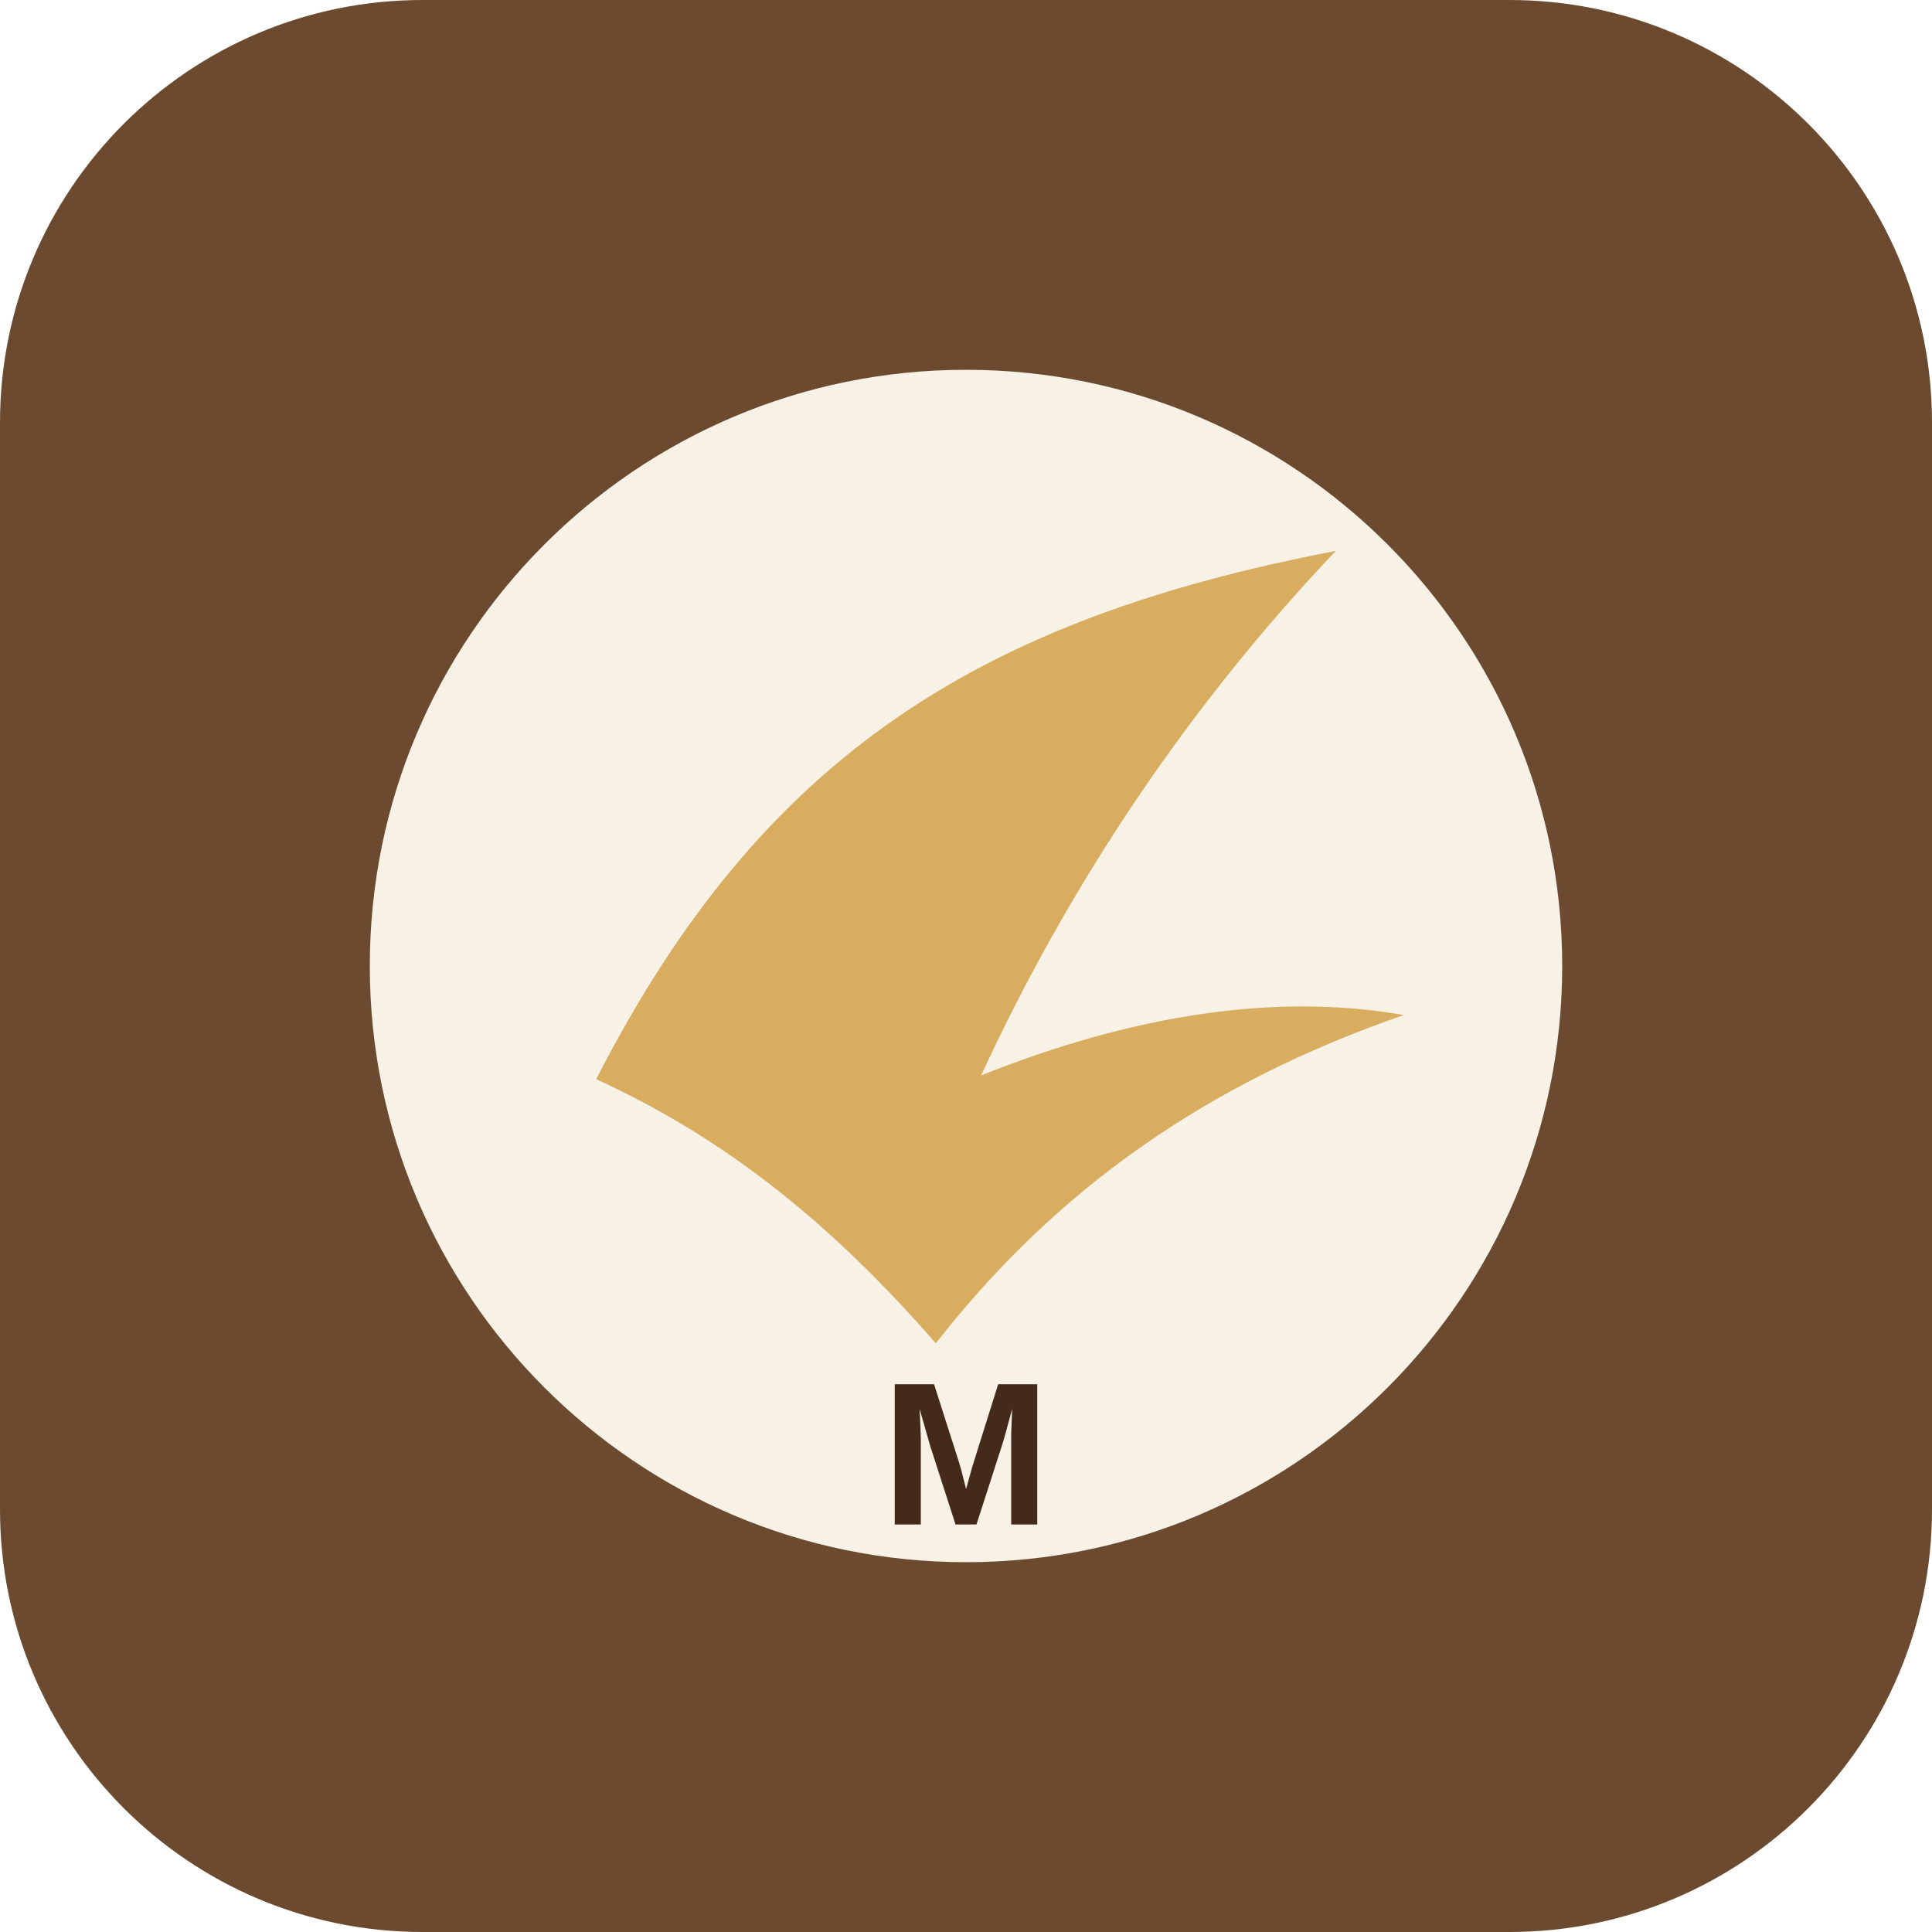
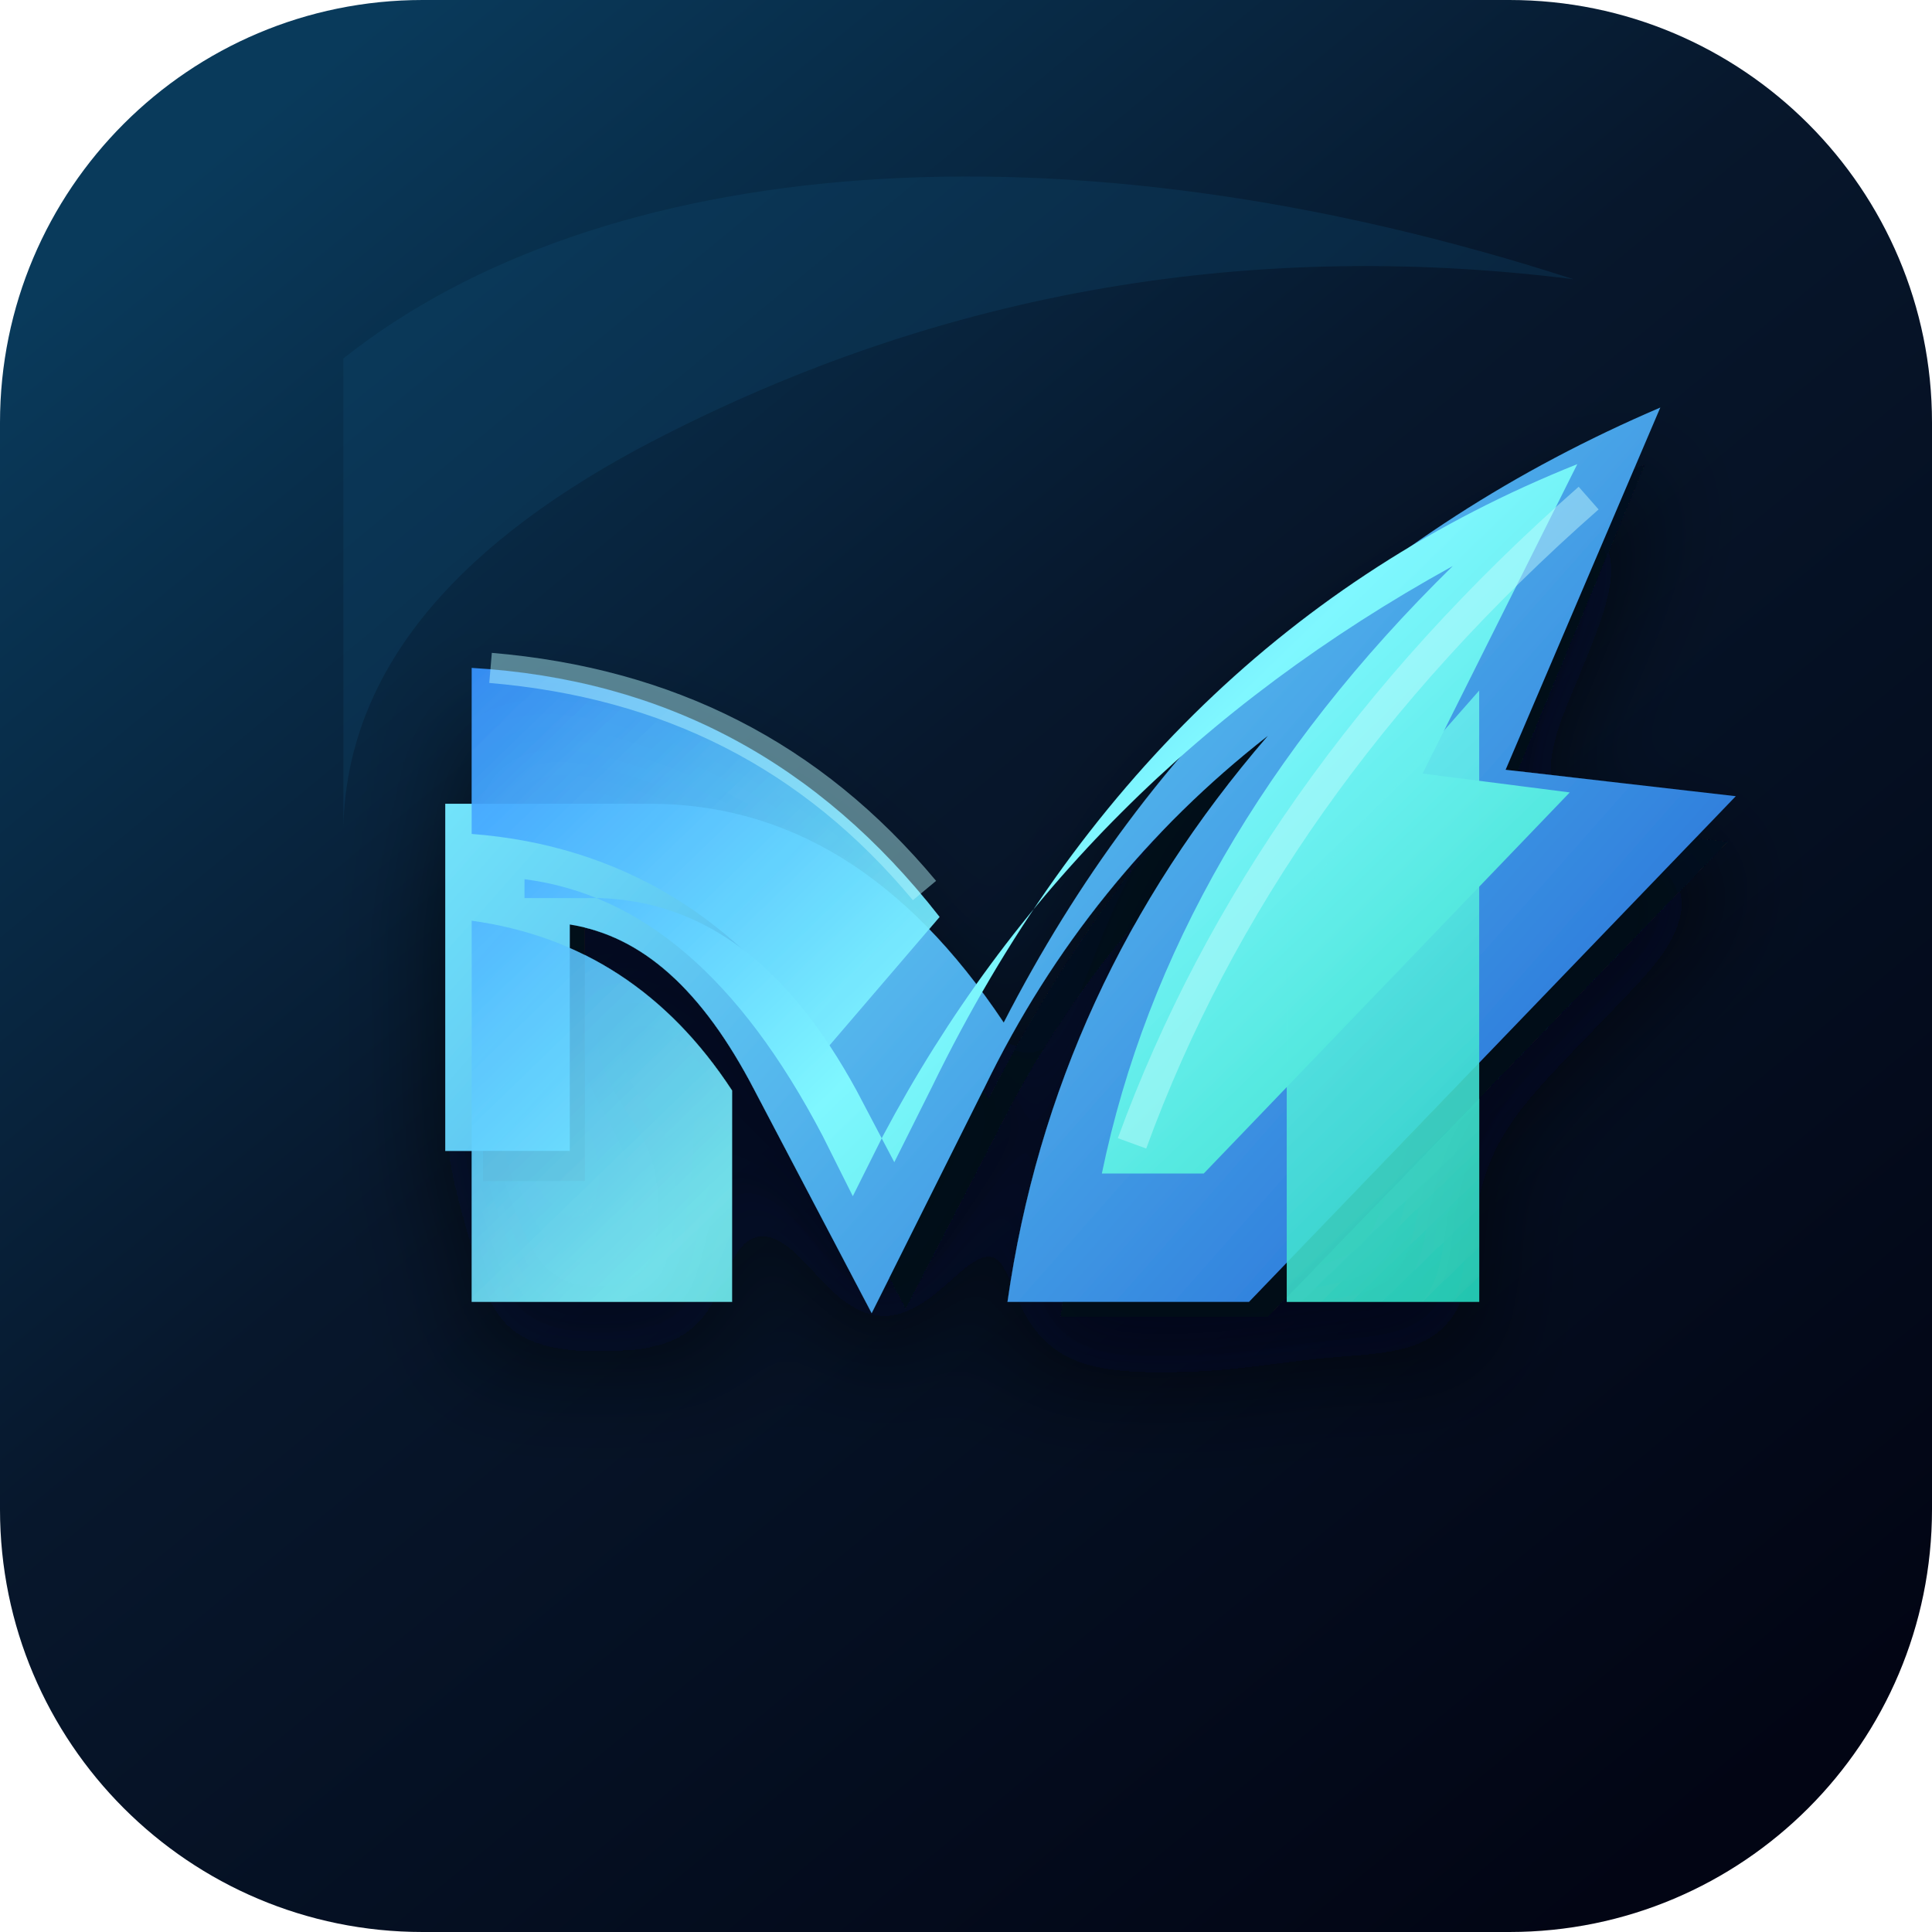
<svg xmlns="http://www.w3.org/2000/svg" viewBox="0 0 512 512">
-   <rect width="512" height="512" rx="112" fill="#6b4a2f" />
-   <circle cx="256" cy="256" r="158" fill="#f7f1e6" />
-   <path d="M158 286c44-86 102-122 196-140-38 40-70 87-94 139 40-16 78-22 112-16-52 18-92 46-124 87-27-31-55-54-90-70z" fill="#d9ad5f" />
-   <text x="256" y="404" text-anchor="middle" font-size="54" font-family="Arial, sans-serif" font-weight="900" fill="#432a1b">M</text>
+   <defs>
+     <linearGradient id="bg" x1="64" y1="34" x2="442" y2="492" gradientUnits="userSpaceOnUse">
+       <stop offset="0" stop-color="#093a5b" />
+       <stop offset=".42" stop-color="#07172c" />
+       <stop offset="1" stop-color="#020514" />
+     </linearGradient>
+     <linearGradient id="mark" x1="135" y1="145" x2="372" y2="390" gradientUnits="userSpaceOnUse">
+       <stop offset="0" stop-color="#2f89ff" />
+       <stop offset=".48" stop-color="#7ff7ff" />
+       <stop offset="1" stop-color="#20d6b8" />
+     </linearGradient>
+     <linearGradient id="edge" x1="122" y1="145" x2="390" y2="382" gradientUnits="userSpaceOnUse">
+       <stop offset="0" stop-color="#7df4ff" />
+       <stop offset="1" stop-color="#2169d6" />
+     </linearGradient>
+     <filter id="shadow" x="-20%" y="-20%" width="140%" height="140%">
+       <feDropShadow dx="0" dy="16" stdDeviation="14" flood-color="#000512" flood-opacity=".65" />
+     </filter>
+   </defs>
+   <rect width="512" height="512" rx="112" fill="url(#bg)" />
+   <path d="M91 95c68-54 190-65 326-21-88-11-171 4-248 45-50 27-77 60-78 100V95z" fill="#0d4d72" opacity=".28" />
+   <g filter="url(#shadow)">
+     <path d="M128 313v-76h49c33 0 61 18 85 54 40-78 98-134 174-168l-39 94 61 6-122 126h-55c8-58 34-109 78-154-39 24-69 57-91 98l-28 54-28-54c-15-28-34-44-57-48v68h-27z" fill="#06111f" opacity=".7" />
+     <path d="M118 305v-92h54c37 0 68 19 94 58 39-76 97-130 174-163l-41 96 61 7-129 134h-64c8-56 31-106 69-150-32 25-57 56-75 93l-30 60-31-59c-14-27-30-41-49-44v60h-33z" fill="url(#edge)" />
+     <path d="M139 283v-45h20c28 1 50 18 68 51l10 19 10-20c39-80 96-135 171-165l-41 82 39 5-97 101h-27c12-58 43-112 93-161-67 37-117 87-151 151l-8 16-8-16c-22-42-48-64-79-68v50h-20z" fill="url(#mark)" />
+     <path d="M125 177c51 3 92 25 124 66l-30 35c-23-35-55-54-94-57v-44z" fill="url(#mark)" opacity=".92" />
+     <path d="M125 244c29 4 52 19 69 45v56h-69V244z" fill="url(#mark)" opacity=".86" />
+     <path d="M341 241l51-58v162h-51V241z" fill="url(#mark)" opacity=".88" />
+   </g>
+   <path d="M130 177c47 4 85 23 115 59" fill="none" stroke="#b9fbff" stroke-width="8" opacity=".45" />
+   <path d="M300 303c23-63 63-120 121-171" fill="none" stroke="#c8fcff" stroke-width="8" opacity=".45" />
</svg>
